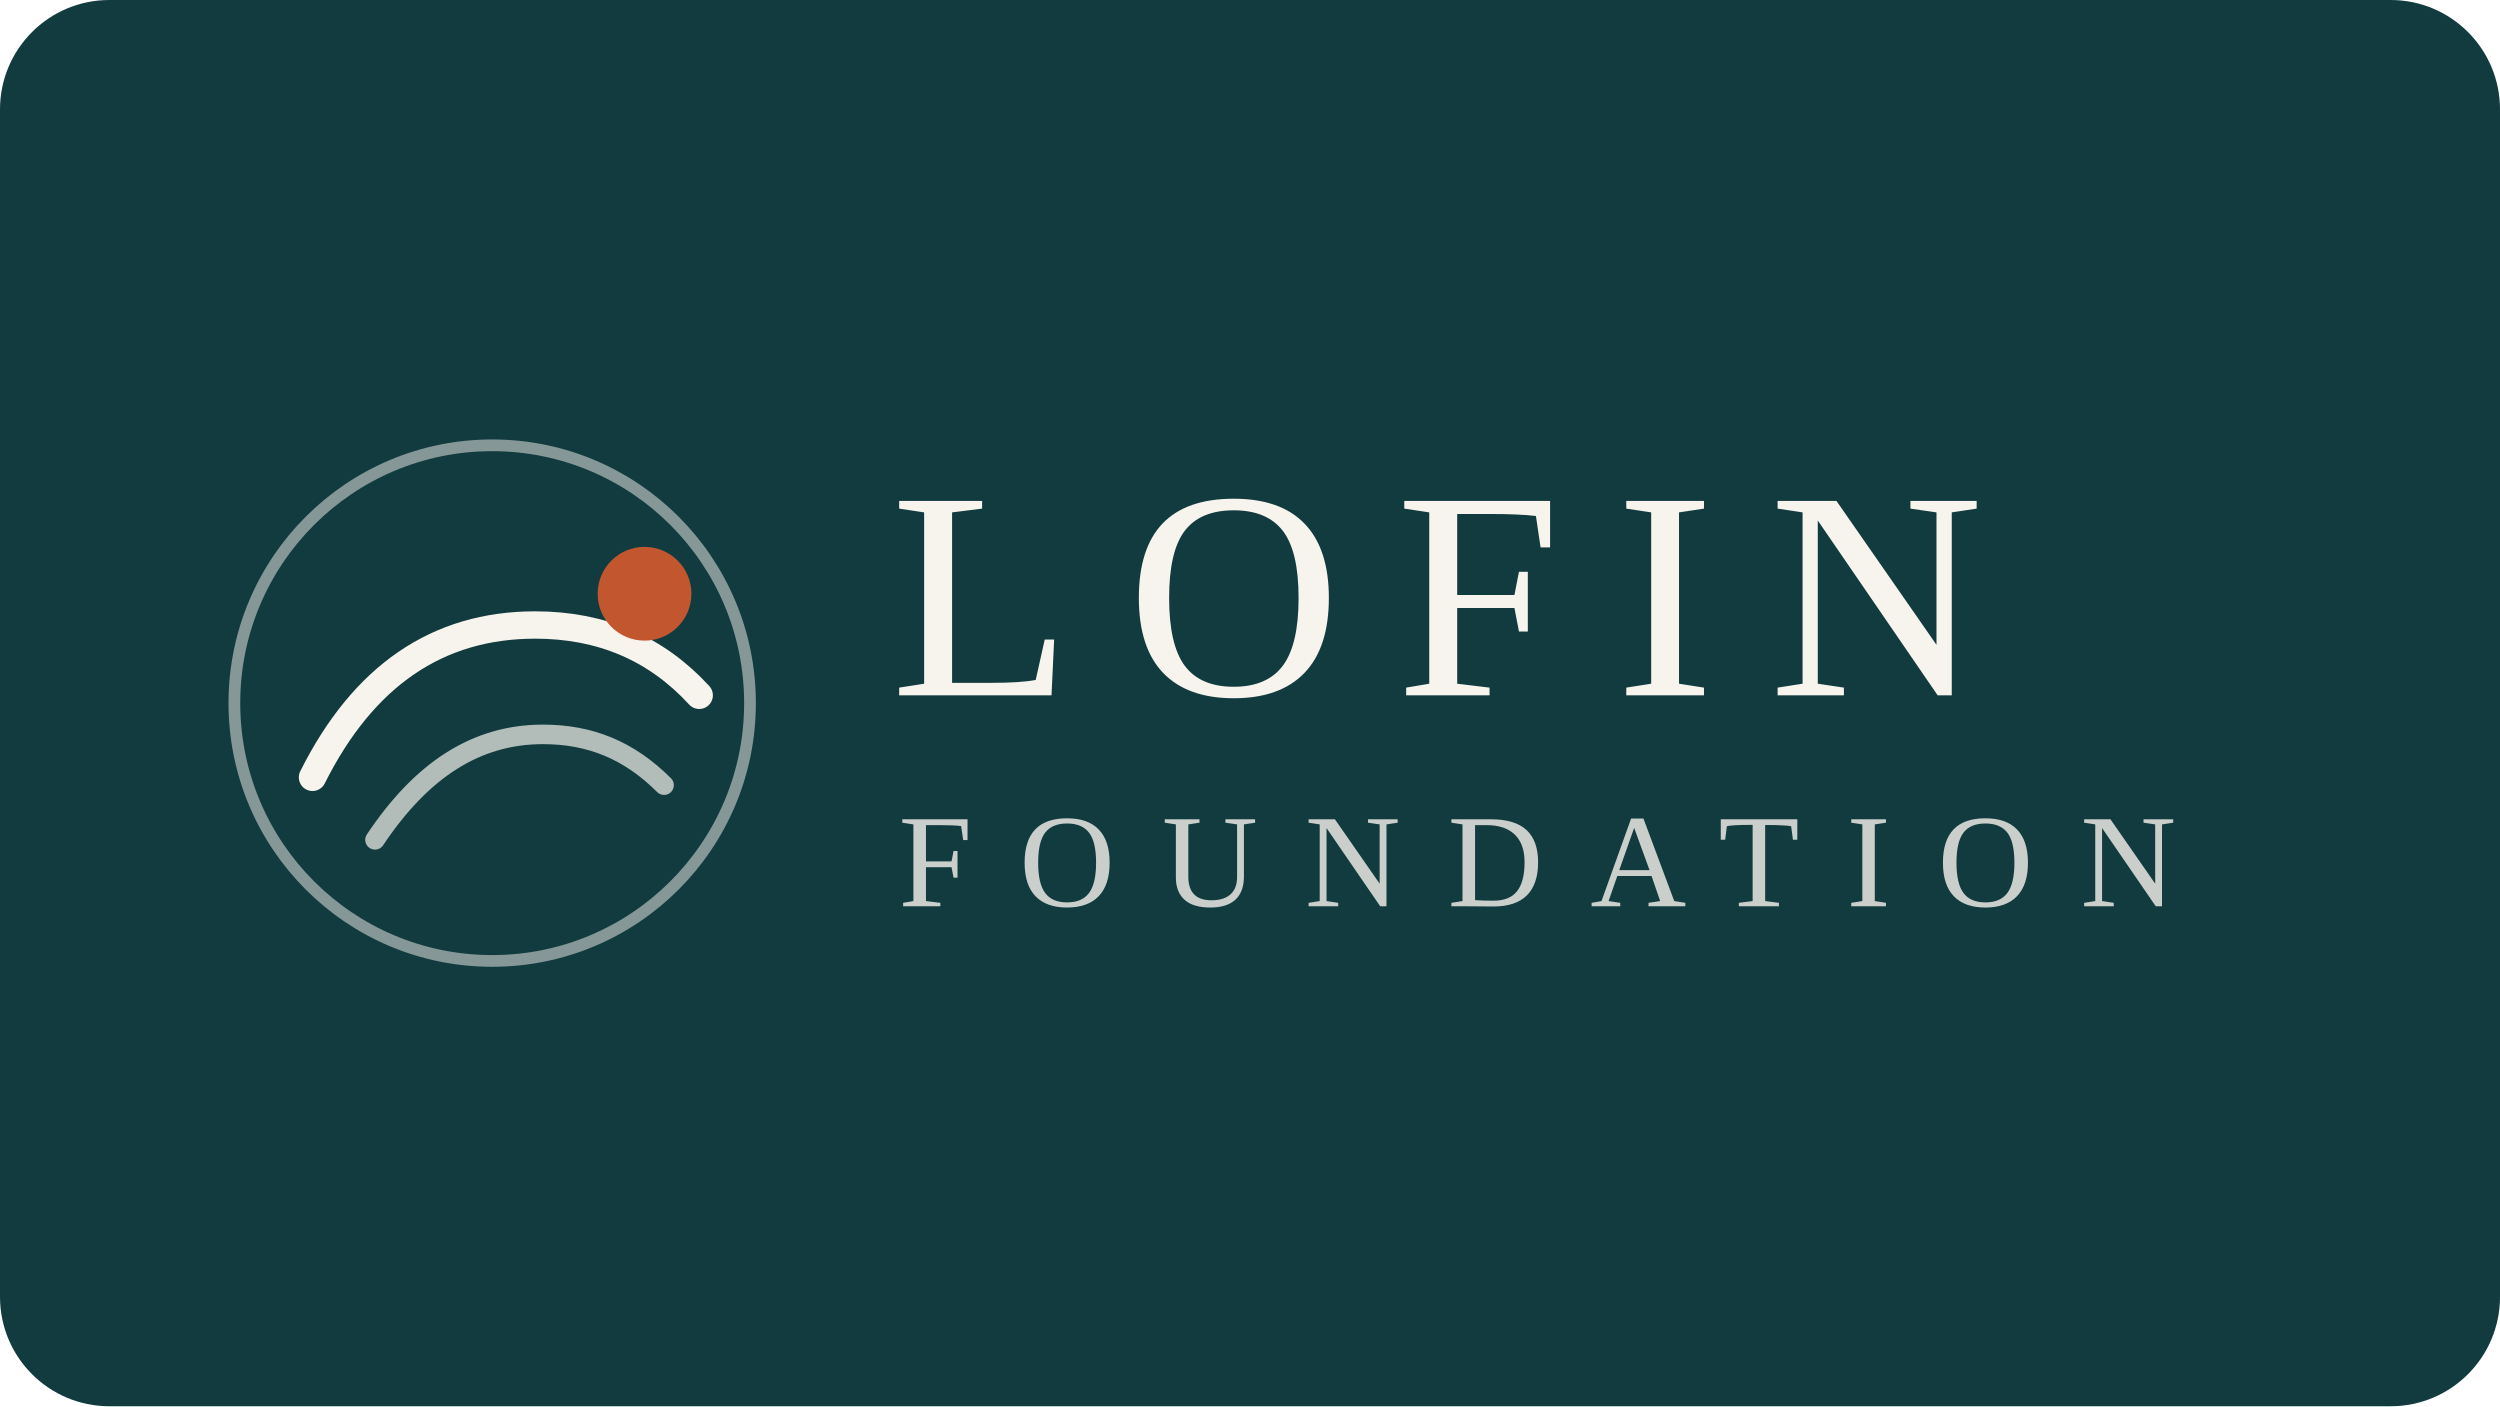
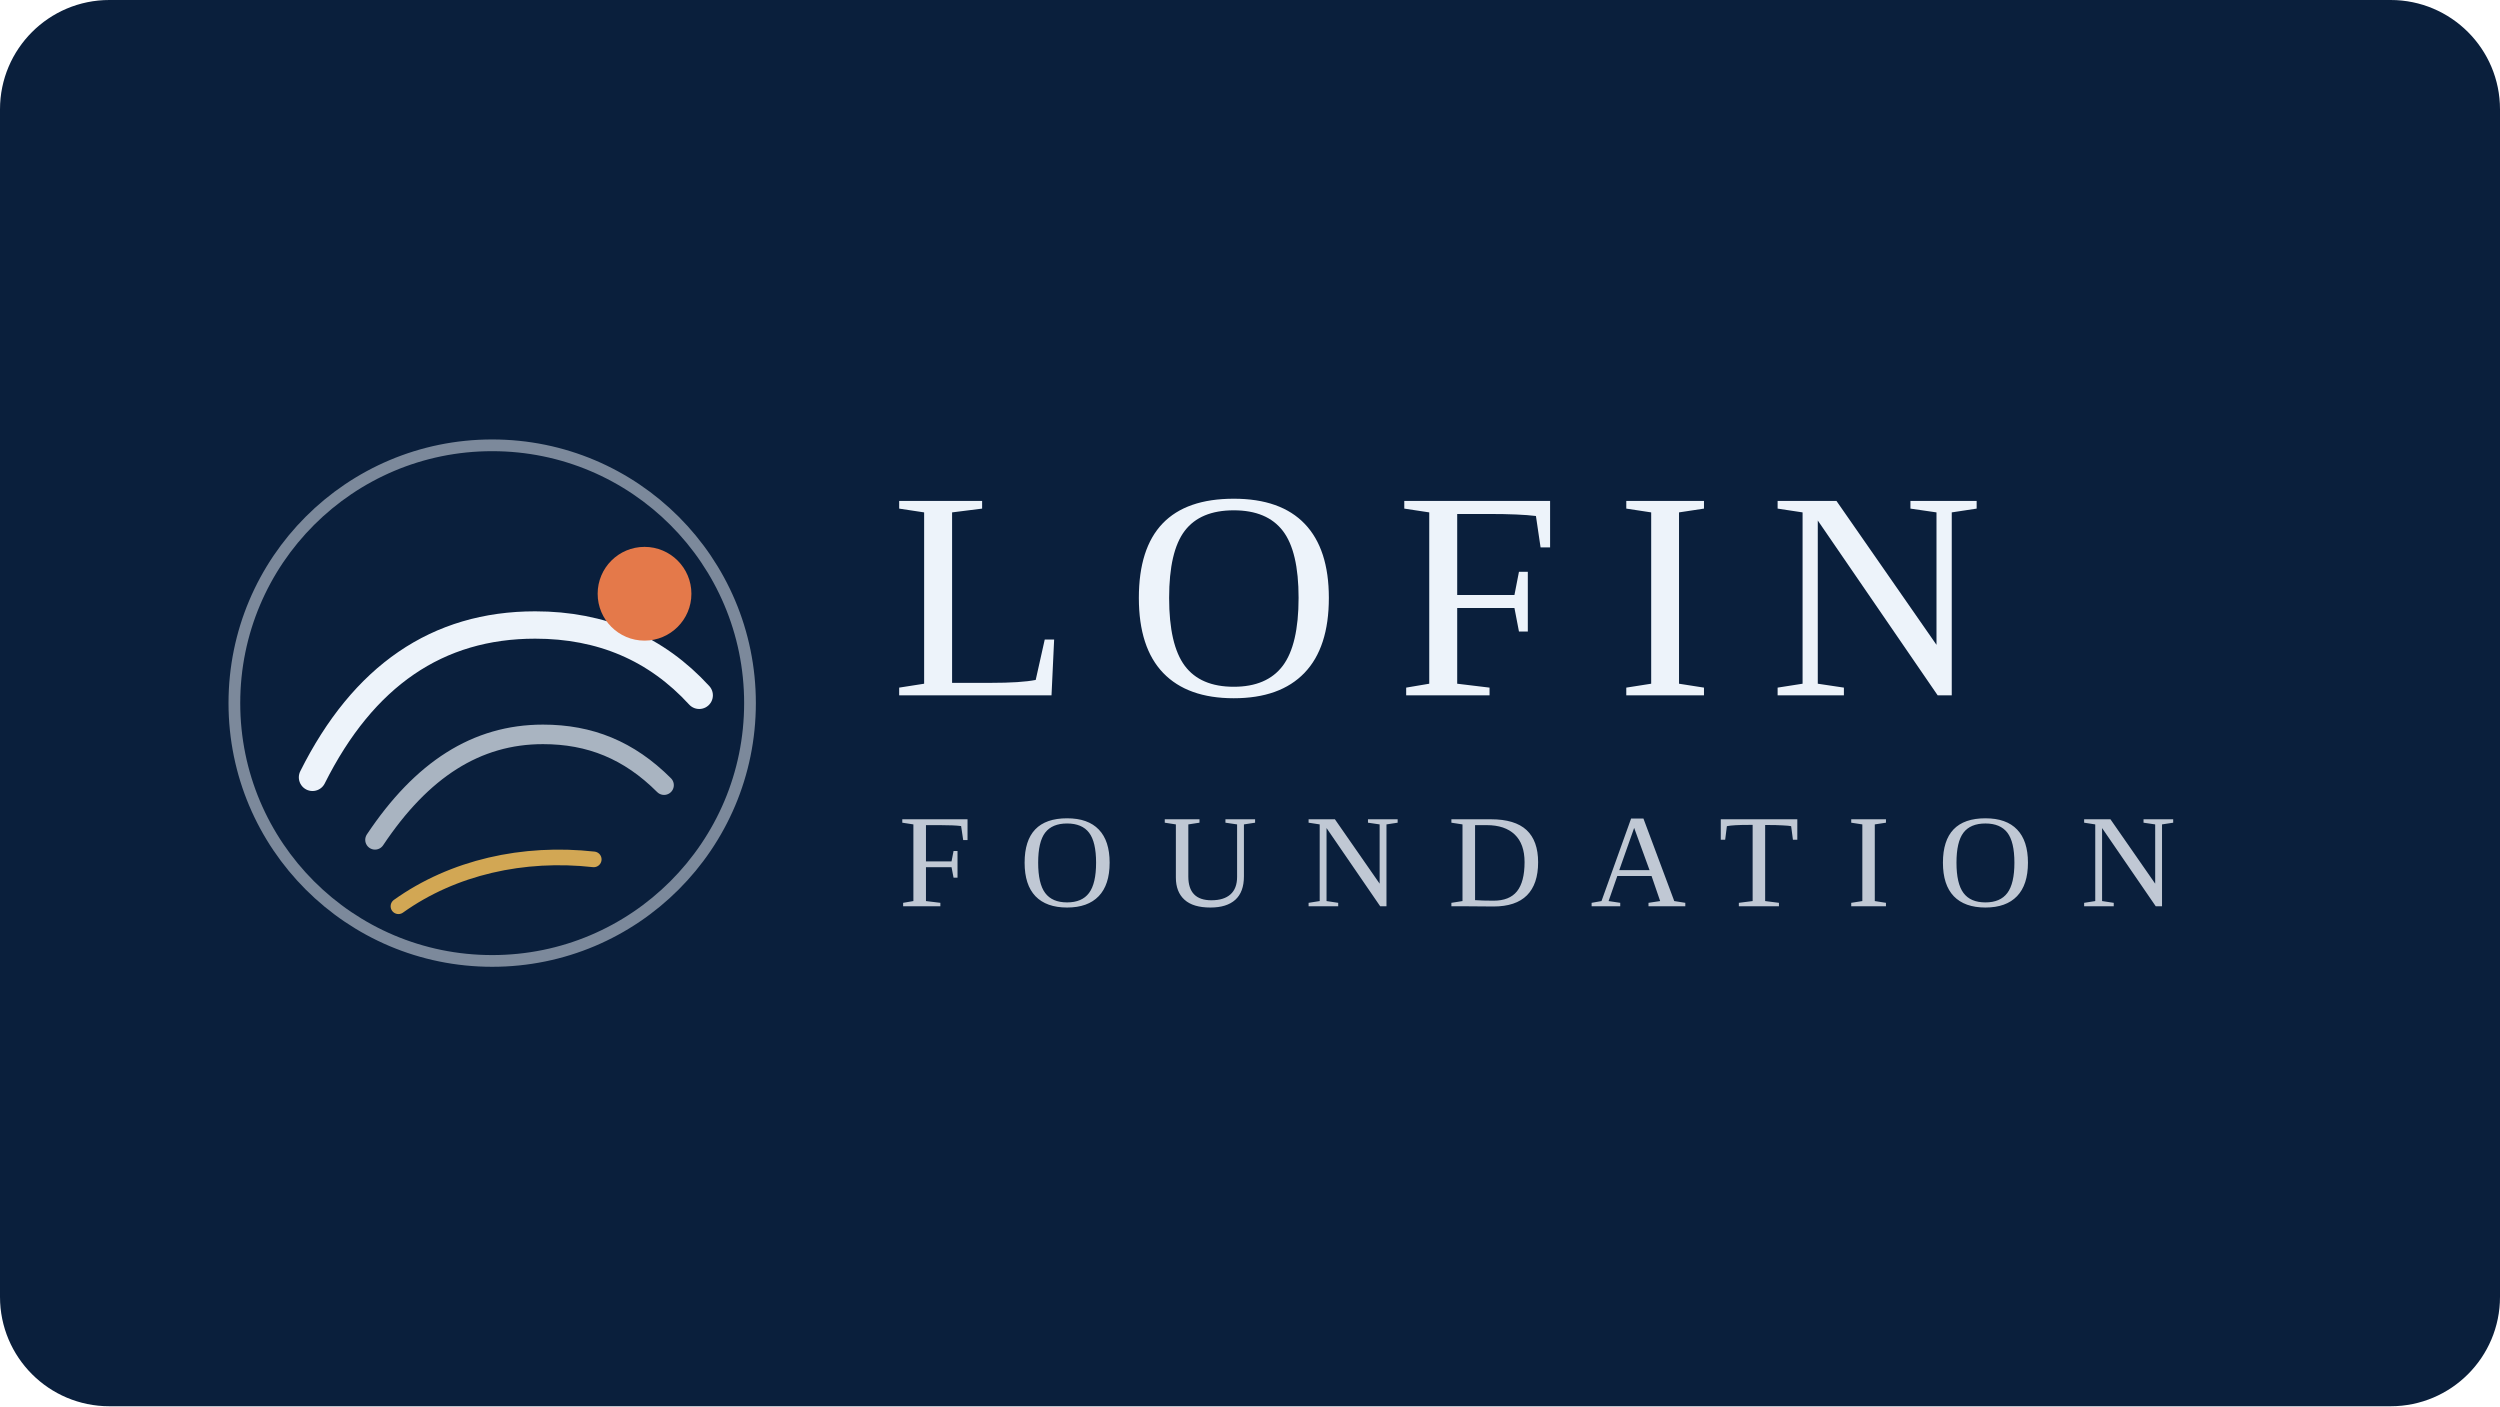
<svg xmlns="http://www.w3.org/2000/svg" width="640" height="360" viewBox="0 0 640 360">
-   <rect width="640" height="360" rx="28" fill="#123B3F" />
+   <rect width="640" height="360" rx="28" fill="#0A1F3C" />
  <g transform="translate(56,110)">
-     <circle cx="70" cy="70" r="66" fill="none" stroke="#F7F4EE" stroke-width="3" opacity="0.5" />
-     <path d="M24 89 C37 63, 56 50, 81 50 C98 50, 112 56, 123 68" fill="none" stroke="#F7F4EE" stroke-width="7" stroke-linecap="round" />
-     <path d="M40 105 C52 87, 66 78, 83 78 C95 78, 105 82, 114 91" fill="none" stroke="#F7F4EE" stroke-width="5" stroke-linecap="round" opacity="0.7" />
-     <circle cx="109" cy="42" r="12" fill="#C2562F" />
+     <circle cx="70" cy="70" r="66" fill="none" stroke="#EDF3FA" stroke-width="3" opacity="0.5" />
+     <path d="M24 89 C37 63, 56 50, 81 50 C98 50, 112 56, 123 68" fill="none" stroke="#EDF3FA" stroke-width="7" stroke-linecap="round" />
+     <path d="M40 105 C52 87, 66 78, 83 78 C95 78, 105 82, 114 91" fill="none" stroke="#EDF3FA" stroke-width="5" stroke-linecap="round" opacity="0.7" />
+     <circle cx="109" cy="42" r="12" fill="#E4794A" />
+     <path d="M46 122 C60 112, 78 108, 96 110" fill="none" stroke="#E8B656" stroke-width="4" stroke-linecap="round" opacity="0.9" />
  </g>
-   <g fill="#F7F4EE" font-family="Georgia, 'Times New Roman', serif">
+   <g fill="#EDF3FA" font-family="Georgia, 'Times New Roman', serif">
    <text x="228" y="178" font-size="76" letter-spacing="14">LOFIN</text>
    <text x="230" y="232" font-size="34" letter-spacing="12" opacity="0.8">FOUNDATION</text>
  </g>
</svg>
